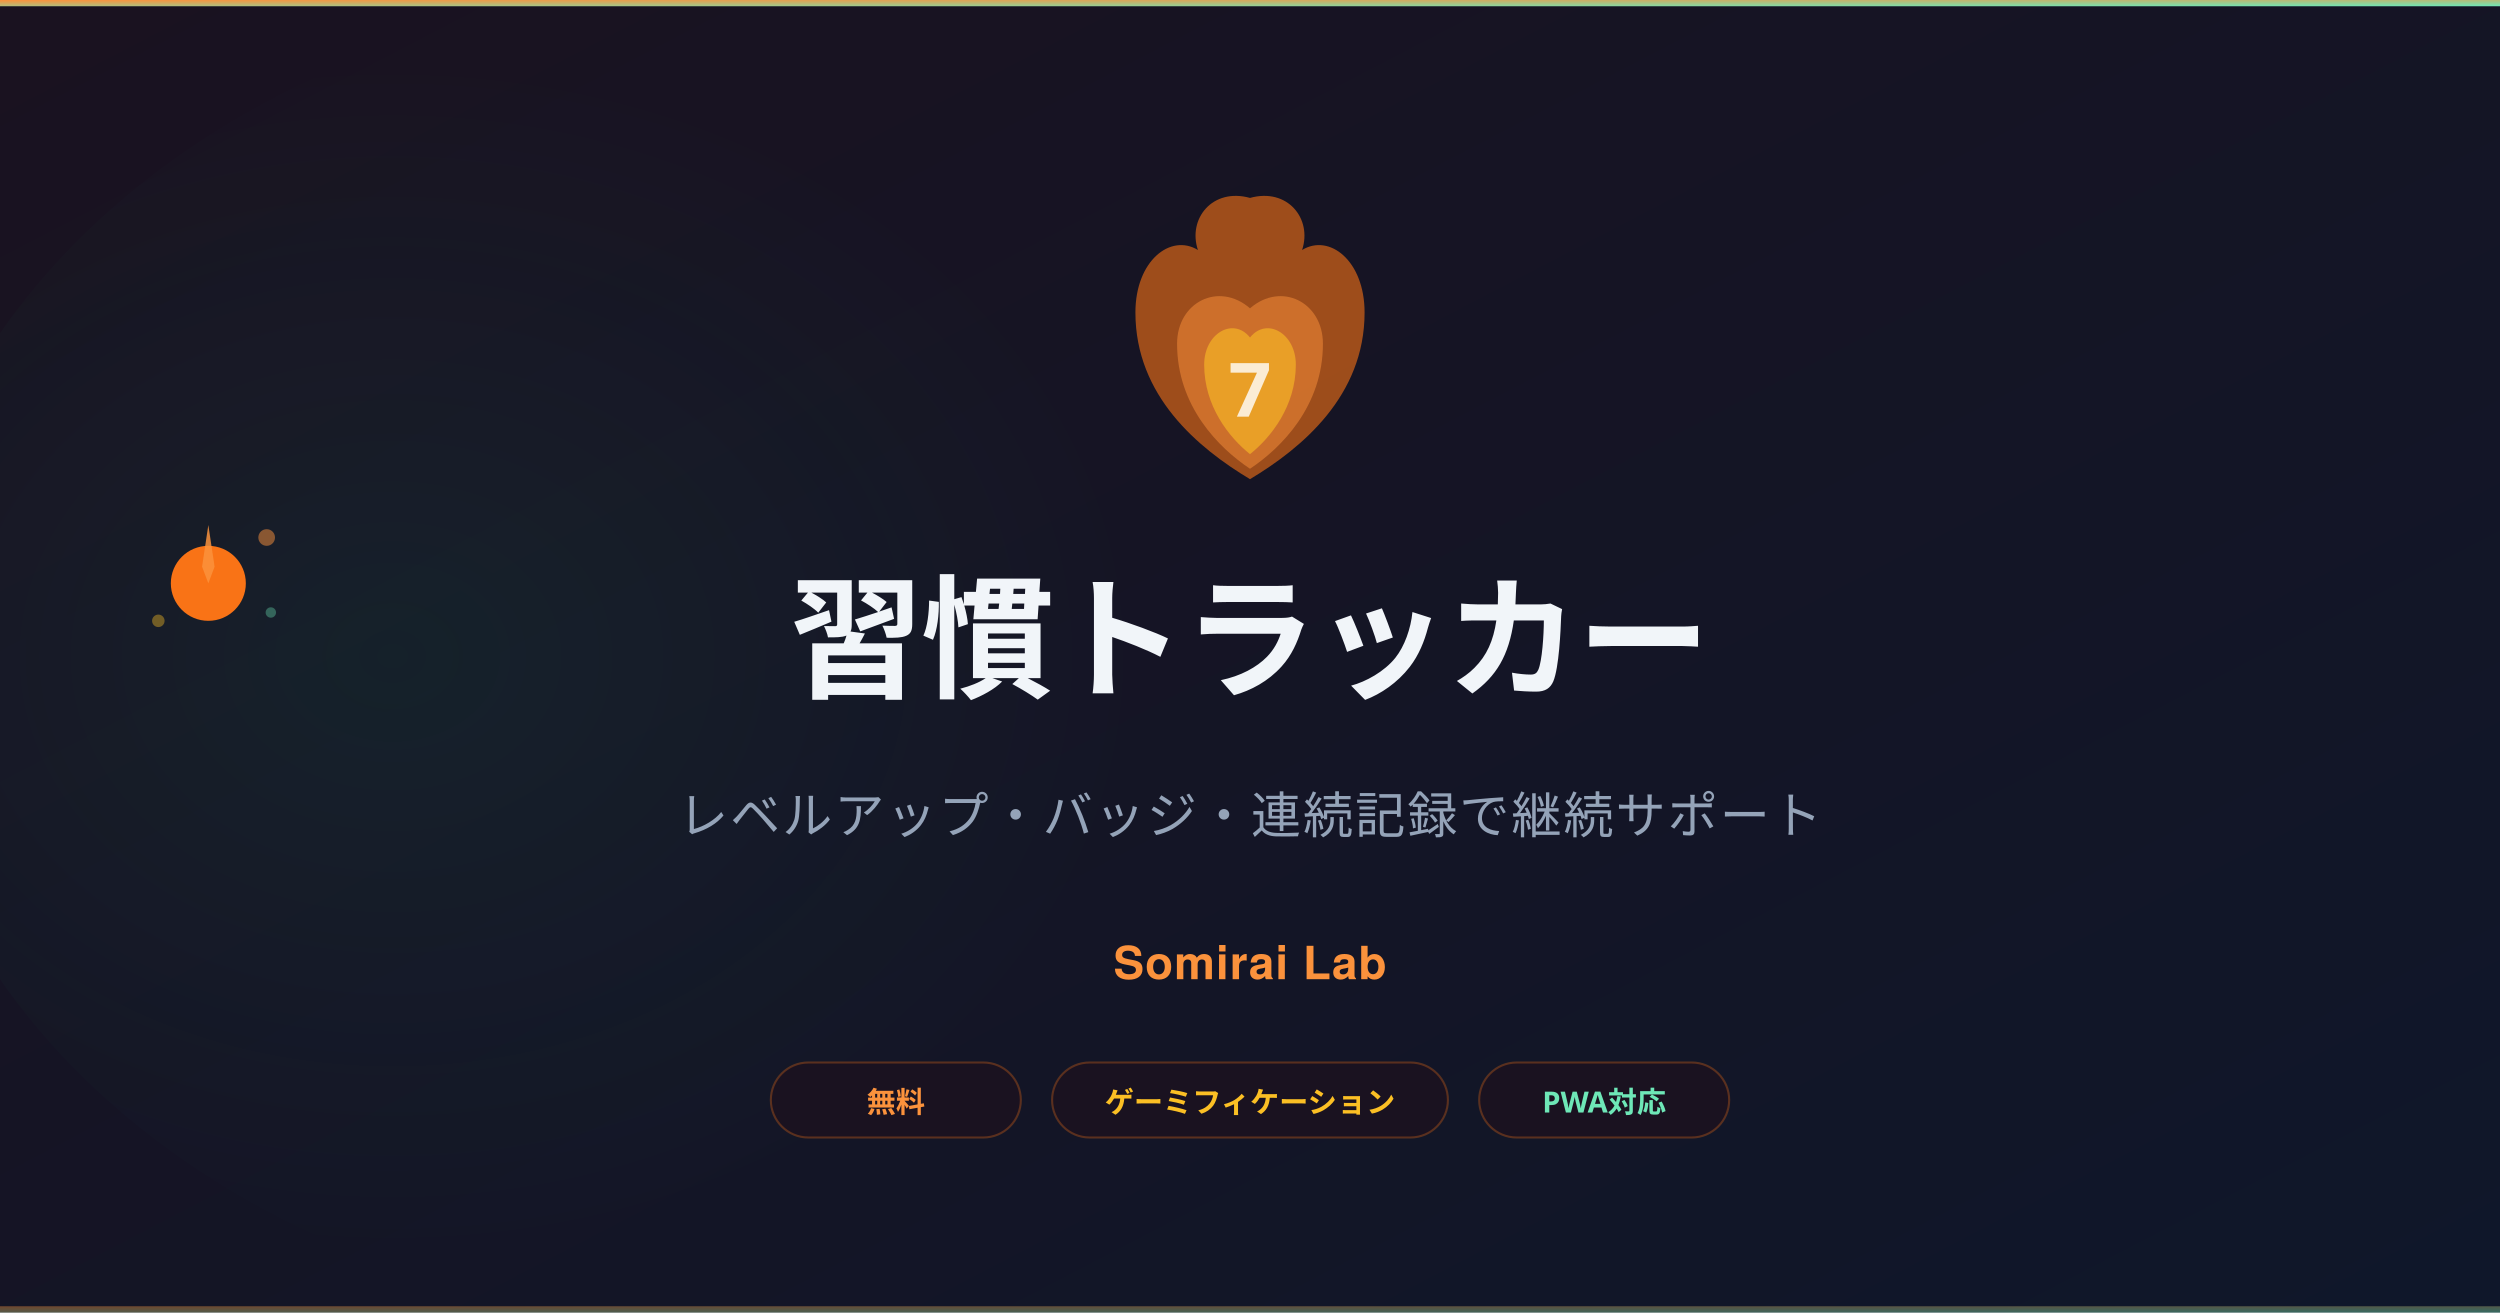
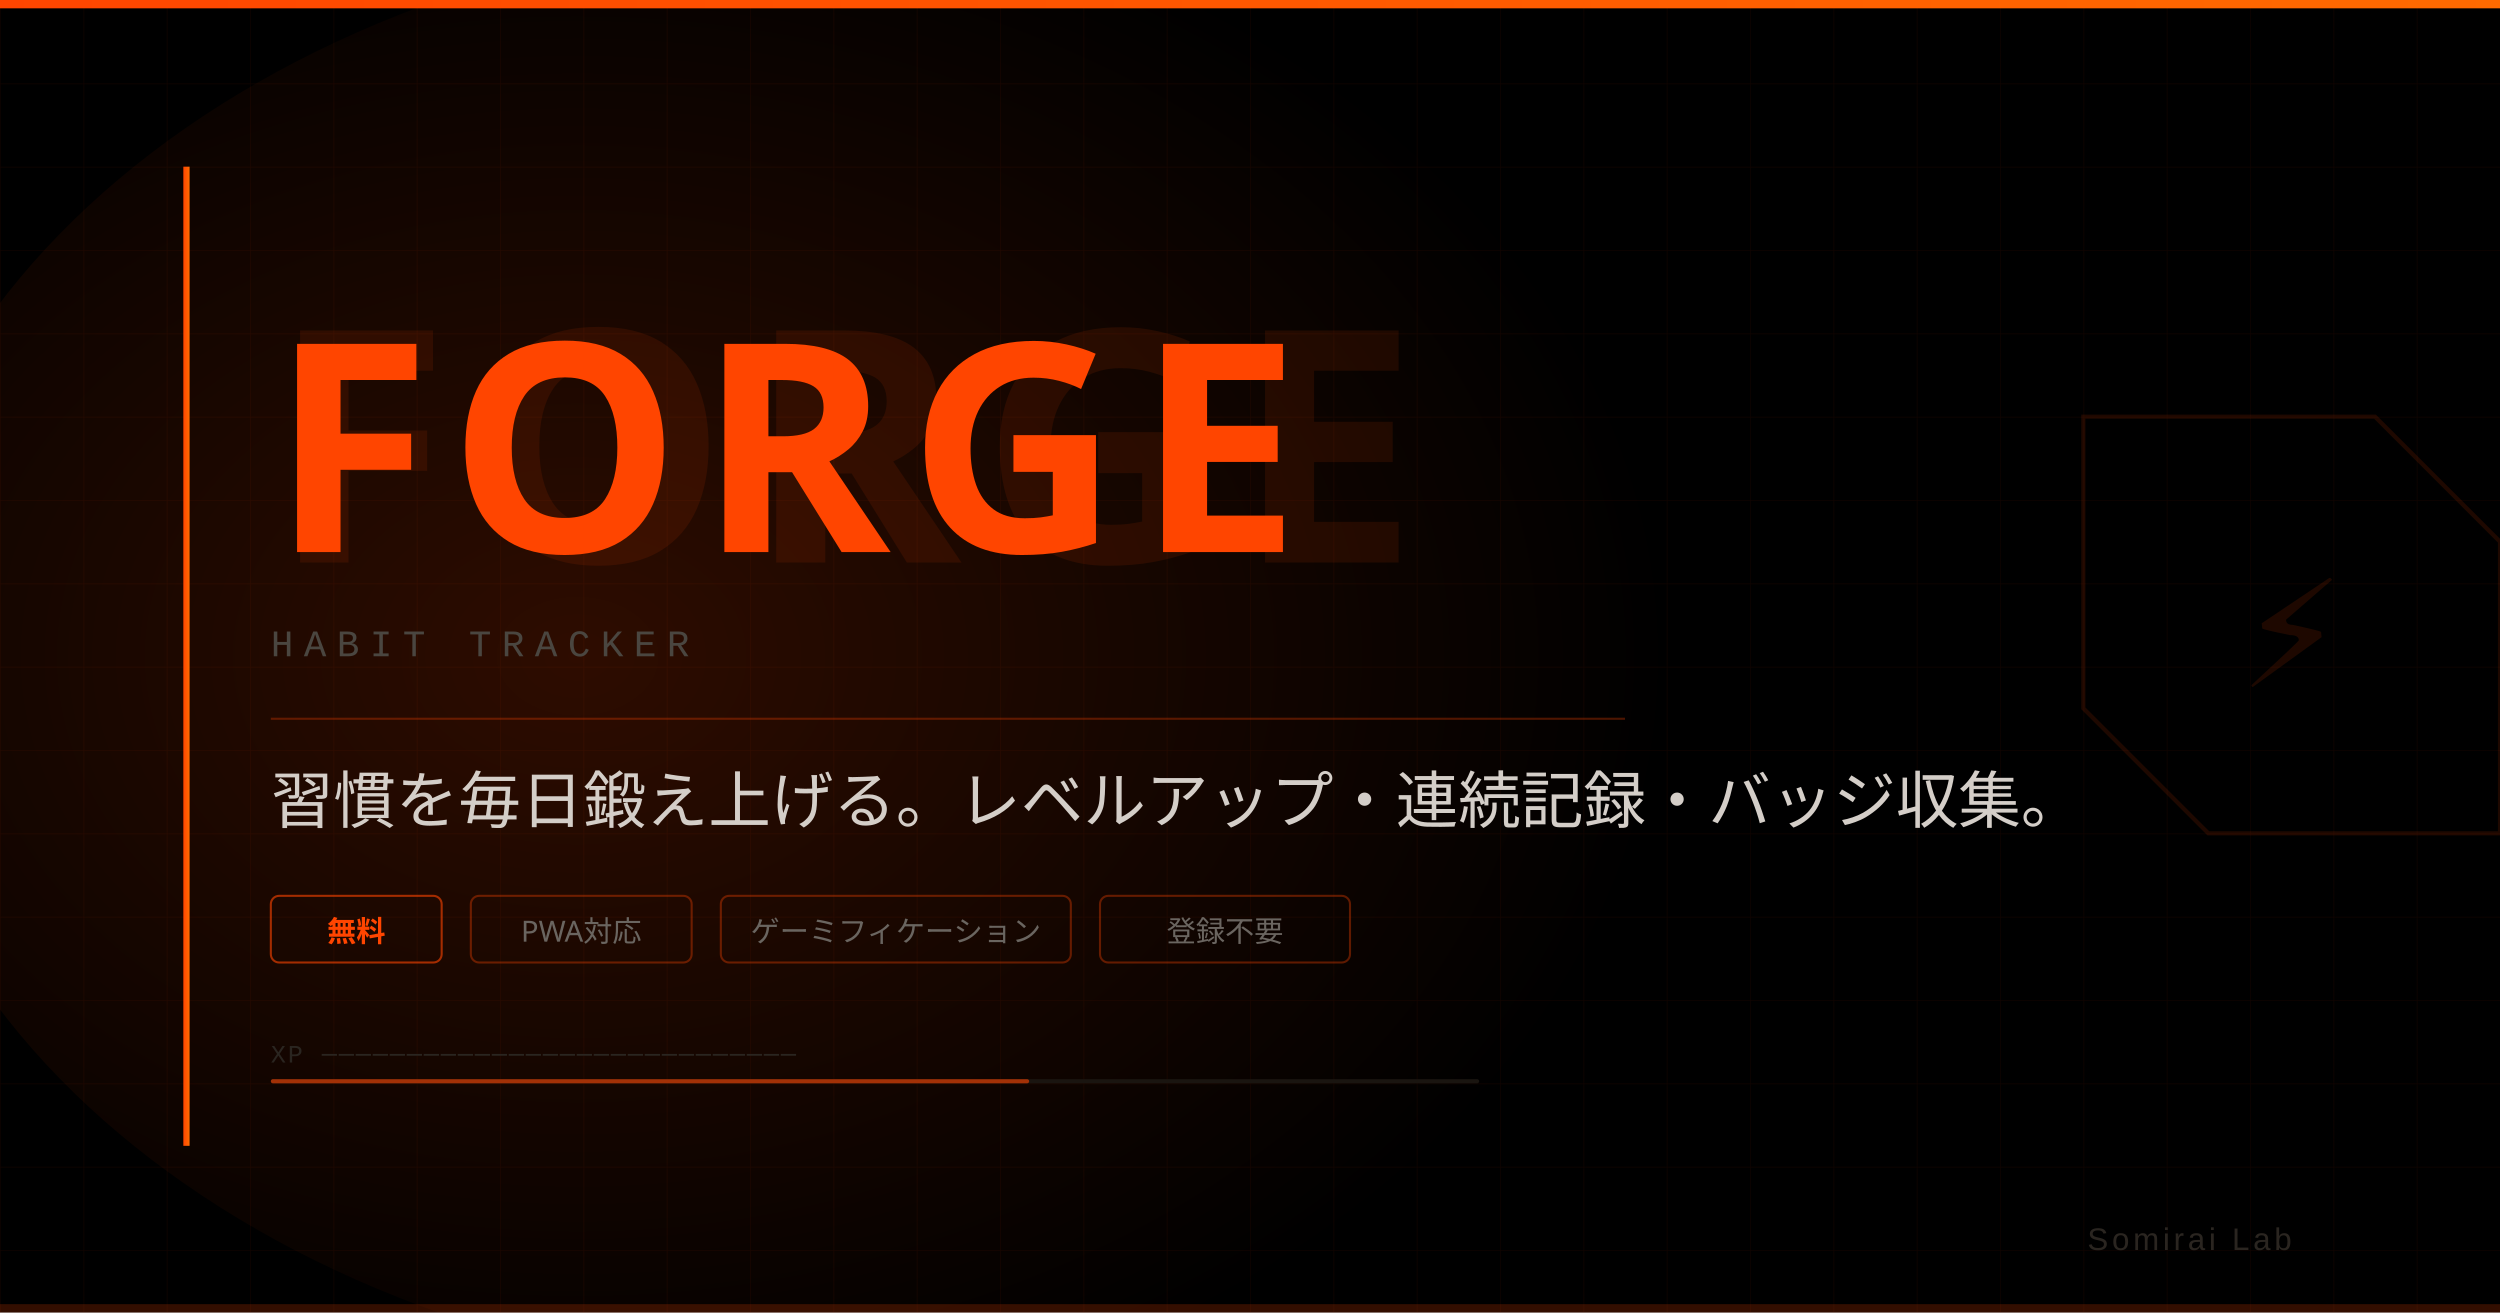
<svg xmlns="http://www.w3.org/2000/svg" viewBox="0 0 1200 630">
  <defs>
-     <linearGradient id="bgG" x1="0%" y1="0%" x2="100%" y2="100%">
-       <stop offset="0%" stop-color="#1a1220" />
-       <stop offset="100%" stop-color="#0f172a" />
+     <pattern id="grid" width="40" height="40" patternUnits="userSpaceOnUse">
+       <path d="M40 0L0 0 0 40" fill="none" stroke="rgba(255,69,0,0.07)" stroke-width="0.6" />
+     </pattern>
+     <linearGradient id="ag" x1="0%" y1="0%" x2="100%" y2="0%">
+       <stop offset="0%" stop-color="#ff4500" />
+       <stop offset="100%" stop-color="#ff6a00" />
    </linearGradient>
-     <linearGradient id="obG" x1="0%" y1="0%" x2="100%" y2="100%">
-       <stop offset="0%" stop-color="#fb923c" />
-       <stop offset="100%" stop-color="#6ee7b7" />
-     </linearGradient>
-     <radialGradient id="glR" cx="30%" cy="50%" r="45%">
-       <stop offset="0%" stop-color="#10b981" stop-opacity="0.08" />
-       <stop offset="100%" stop-color="#10b981" stop-opacity="0" />
+     <radialGradient id="glow" cx="35%" cy="50%" r="55%">
+       <stop offset="0%" stop-color="#ff4500" stop-opacity="0.18" />
+       <stop offset="100%" stop-color="#ff4500" stop-opacity="0" />
    </radialGradient>
  </defs>
-   <rect width="1200" height="630" fill="url(#bgG)" />
-   <ellipse cx="350" cy="315" rx="400" ry="320" fill="url(#glR)" />
-   <rect x="0" y="0" width="1200" height="3" fill="url(#obG)" />
-   <rect x="0" y="627" width="1200" height="3" fill="url(#obG)" opacity="0.4" />
-   <g transform="translate(100, 280)">
-     <circle cx="0" cy="0" r="18" fill="#f97316" />
-     <path d="M0 -28 L3 -8 L0 0 L-3 -8Z" fill="#fb923c" opacity=".85" />
-     <circle cx="28" cy="-22" r="4" fill="#fb923c" opacity=".5" />
-     <circle cx="-24" cy="18" r="3" fill="#fbbf24" opacity=".4" />
-     <circle cx="30" cy="14" r="2.5" fill="#6ee7b7" opacity=".35" />
-   </g>
-   <g transform="translate(600, 160)">
-     <path d="M0 70 C-25 55, -55 30, -55 -10 C-55 -35, -38 -48, -25 -40 C-30 -55, -18 -70, 0 -65 C18 -70, 30 -55, 25 -40 C38 -48, 55 -35, 55 -10 C55 30, 25 55, 0 70Z" fill="#f97316" opacity=".6" />
-     <path d="M0 65 C-15 55, -35 35, -35 5 C-35 -15, -15 -25, 0 -12 C15 -25, 35 -15, 35 5 C35 35, 15 55, 0 65Z" fill="#fb923c" opacity=".5" />
-     <path d="M0 58 C-10 50, -22 35, -22 15 C-22 0, -8 -8, 0 2 C8 -8, 22 0, 22 15 C22 35, 10 50, 0 58Z" fill="#fbbf24" opacity=".6" />
-     <text x="0" y="40" text-anchor="middle" font-family="'DM Sans',system-ui" font-size="36" font-weight="900" fill="#fff" opacity=".8">7</text>
-   </g>
-   <text x="600" y="330" text-anchor="middle" font-family="'Hiragino Sans','Noto Sans JP',sans-serif" font-size="64" font-weight="800" fill="#f1f5f9" letter-spacing="-1">習慣トラッカー</text>
-   <text x="600" y="400" text-anchor="middle" font-family="'Hiragino Sans','Noto Sans JP',sans-serif" font-size="24" fill="#94a3b8" letter-spacing="1">レベルアップ・バッジ・連続記録で継続サポート</text>
-   <text x="600" y="470" text-anchor="middle" font-family="'DM Sans','Helvetica Neue',sans-serif" font-size="22" fill="#fb923c" font-weight="700" letter-spacing="0.5">Somirai Lab</text>
-   <g transform="translate(600, 510)">
-     <rect x="-230" y="0" width="120" height="36" rx="18" fill="#1a1220" stroke="#f97316" stroke-width="1" stroke-opacity=".3" />
-     <text x="-170" y="24" text-anchor="middle" font-family="sans-serif" font-size="14" fill="#fb923c" font-weight="600">無料</text>
-     <rect x="-95" y="0" width="190" height="36" rx="18" fill="#1a1220" stroke="#f97316" stroke-width="1" stroke-opacity=".3" />
-     <text x="0" y="24" text-anchor="middle" font-family="sans-serif" font-size="14" fill="#fbbf24" font-weight="600">ゲーミフィケーション</text>
-     <rect x="110" y="0" width="120" height="36" rx="18" fill="#1a1220" stroke="#f97316" stroke-width="1" stroke-opacity=".3" />
-     <text x="170" y="24" text-anchor="middle" font-family="sans-serif" font-size="14" fill="#6ee7b7" font-weight="600">PWA対応</text>
+   <rect width="1200" height="630" fill="#000000" />
+   <rect width="1200" height="630" fill="url(#grid)" />
+   <ellipse cx="420" cy="315" rx="480" ry="350" fill="url(#glow)" />
+   <rect x="0" y="0" width="1200" height="4" fill="url(#ag)" />
+   <rect x="0" y="626" width="1200" height="4" fill="#ff4500" opacity="0.2" />
+   <rect x="88" y="80" width="3" height="470" fill="url(#ag)" />
+   <text x="130" y="270" font-family="Impact,'Arial Black',sans-serif" font-size="156" font-weight="900" fill="#ff4500" opacity="0.1" letter-spacing="0.06em">FORGE</text>
+   <text x="130" y="265" font-family="Impact,'Arial Black',sans-serif" font-size="140" font-weight="900" fill="#ff4500" letter-spacing="0.06em" filter="url(#f)">FORGE</text>
+   <text x="130" y="315" font-family="'Courier New',monospace" font-size="18" fill="#4a4640" letter-spacing="0.28em">HABIT TRACKER</text>
+   <line x1="130" y1="345" x2="780" y2="345" stroke="#ff4500" stroke-width="1" stroke-opacity="0.3" />
+   <text x="130" y="395" font-family="'Hiragino Sans','Noto Sans JP',sans-serif" font-size="30" fill="#d4cec8">習慣を毎日鍛え上げる。レベルアップ・連続記録・バッジ収集。</text>
+   <rect x="130" y="430" width="82" height="32" rx="4" fill="none" stroke="#ff4500" stroke-width="1" stroke-opacity="0.6" />
+   <text x="171" y="452" text-anchor="middle" font-family="sans-serif" font-size="14" fill="#ff4500" font-weight="600">無料</text>
+   <rect x="226" y="430" width="106" height="32" rx="4" fill="none" stroke="#ff4500" stroke-width="1" stroke-opacity="0.35" />
+   <text x="279" y="452" text-anchor="middle" font-family="sans-serif" font-size="14" fill="#6a6560">PWA対応</text>
+   <rect x="346" y="430" width="168" height="32" rx="4" fill="none" stroke="#ff4500" stroke-width="1" stroke-opacity="0.35" />
+   <text x="430" y="452" text-anchor="middle" font-family="sans-serif" font-size="14" fill="#6a6560">ゲーミフィケーション</text>
+   <rect x="528" y="430" width="120" height="32" rx="4" fill="none" stroke="#ff4500" stroke-width="1" stroke-opacity="0.35" />
+   <text x="588" y="452" text-anchor="middle" font-family="sans-serif" font-size="14" fill="#6a6560">登録不要</text>
+   <text x="130" y="510" font-family="'Courier New',monospace" font-size="12" fill="#2a2520" letter-spacing="0.08em">XP ────────────────────────────</text>
+   <rect x="130" y="518" width="580" height="2" rx="1" fill="#1a1510" />
+   <rect x="130" y="518" width="364" height="2" rx="1" fill="#ff4500" opacity="0.6" />
+   <text x="1100" y="600" text-anchor="end" font-family="'Helvetica Neue','Arial',sans-serif" font-size="15" fill="#2a2520" letter-spacing="0.12em">Somirai Lab</text>
+   <g transform="translate(1000, 200)" opacity="0.12">
+     <polygon points="0,0 140,0 200,60 200,200 60,200 0,140" fill="none" stroke="#ff4500" stroke-width="2" />
+     <text x="100" y="130" text-anchor="middle" font-family="Impact,sans-serif" font-size="72" fill="#ff4500">⚡</text>
  </g>
</svg>
